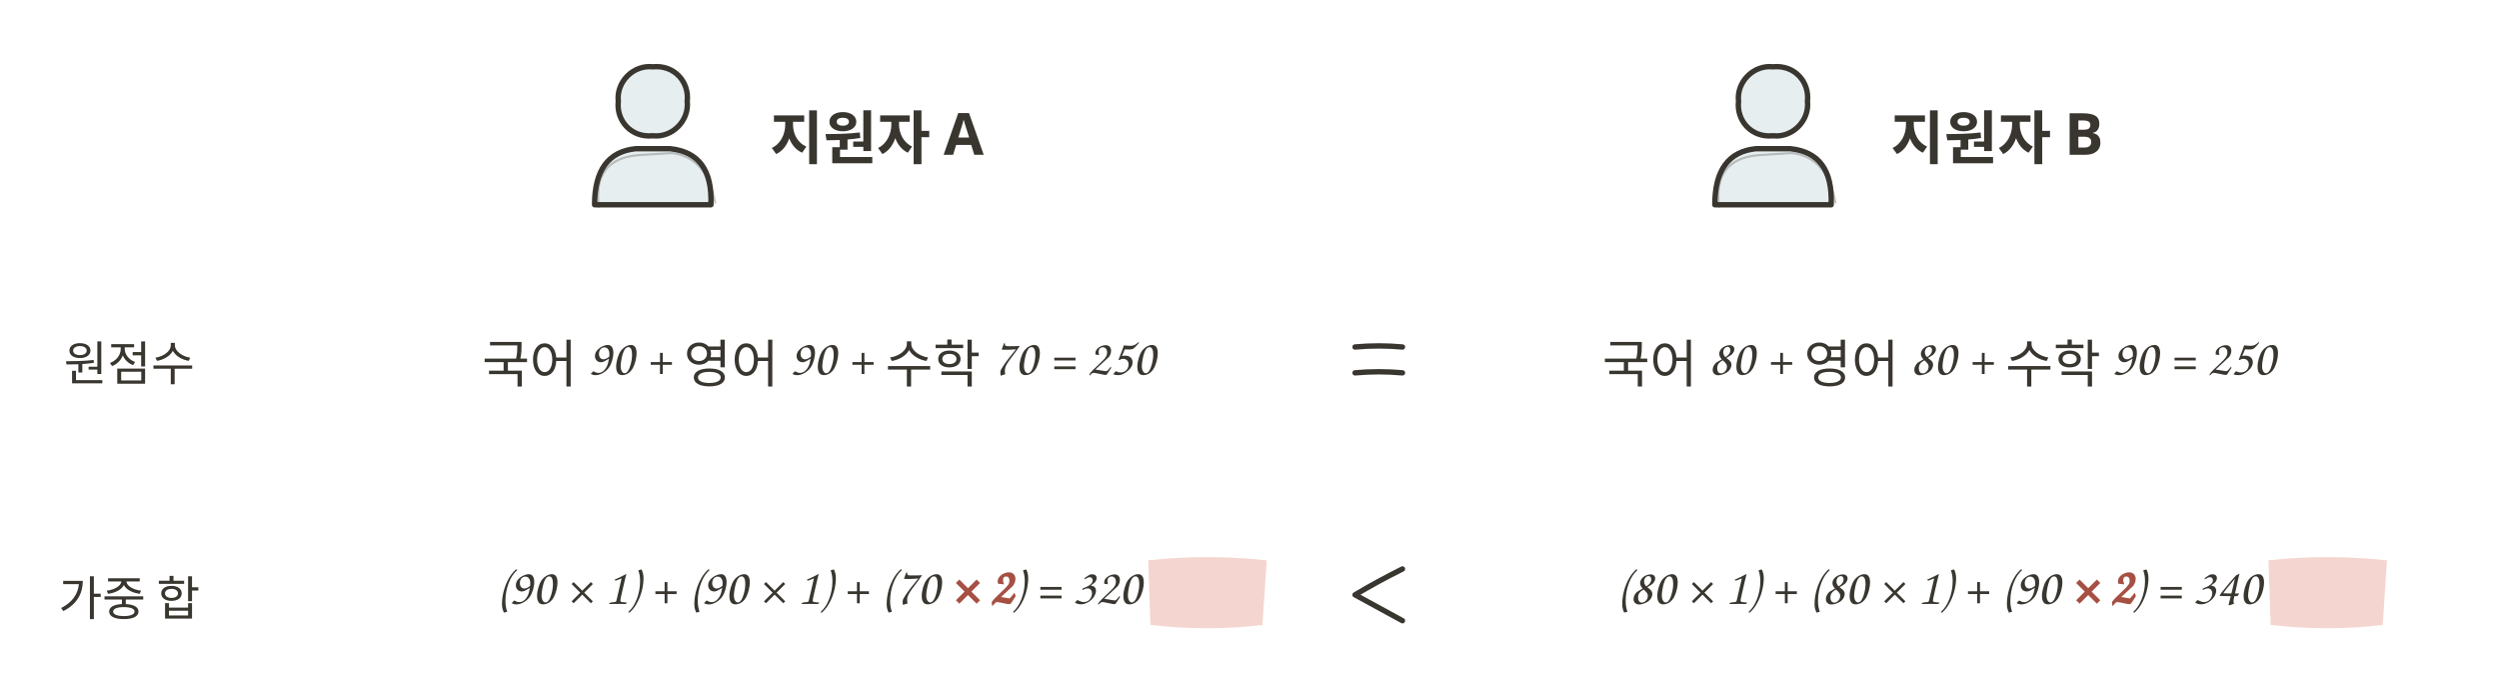
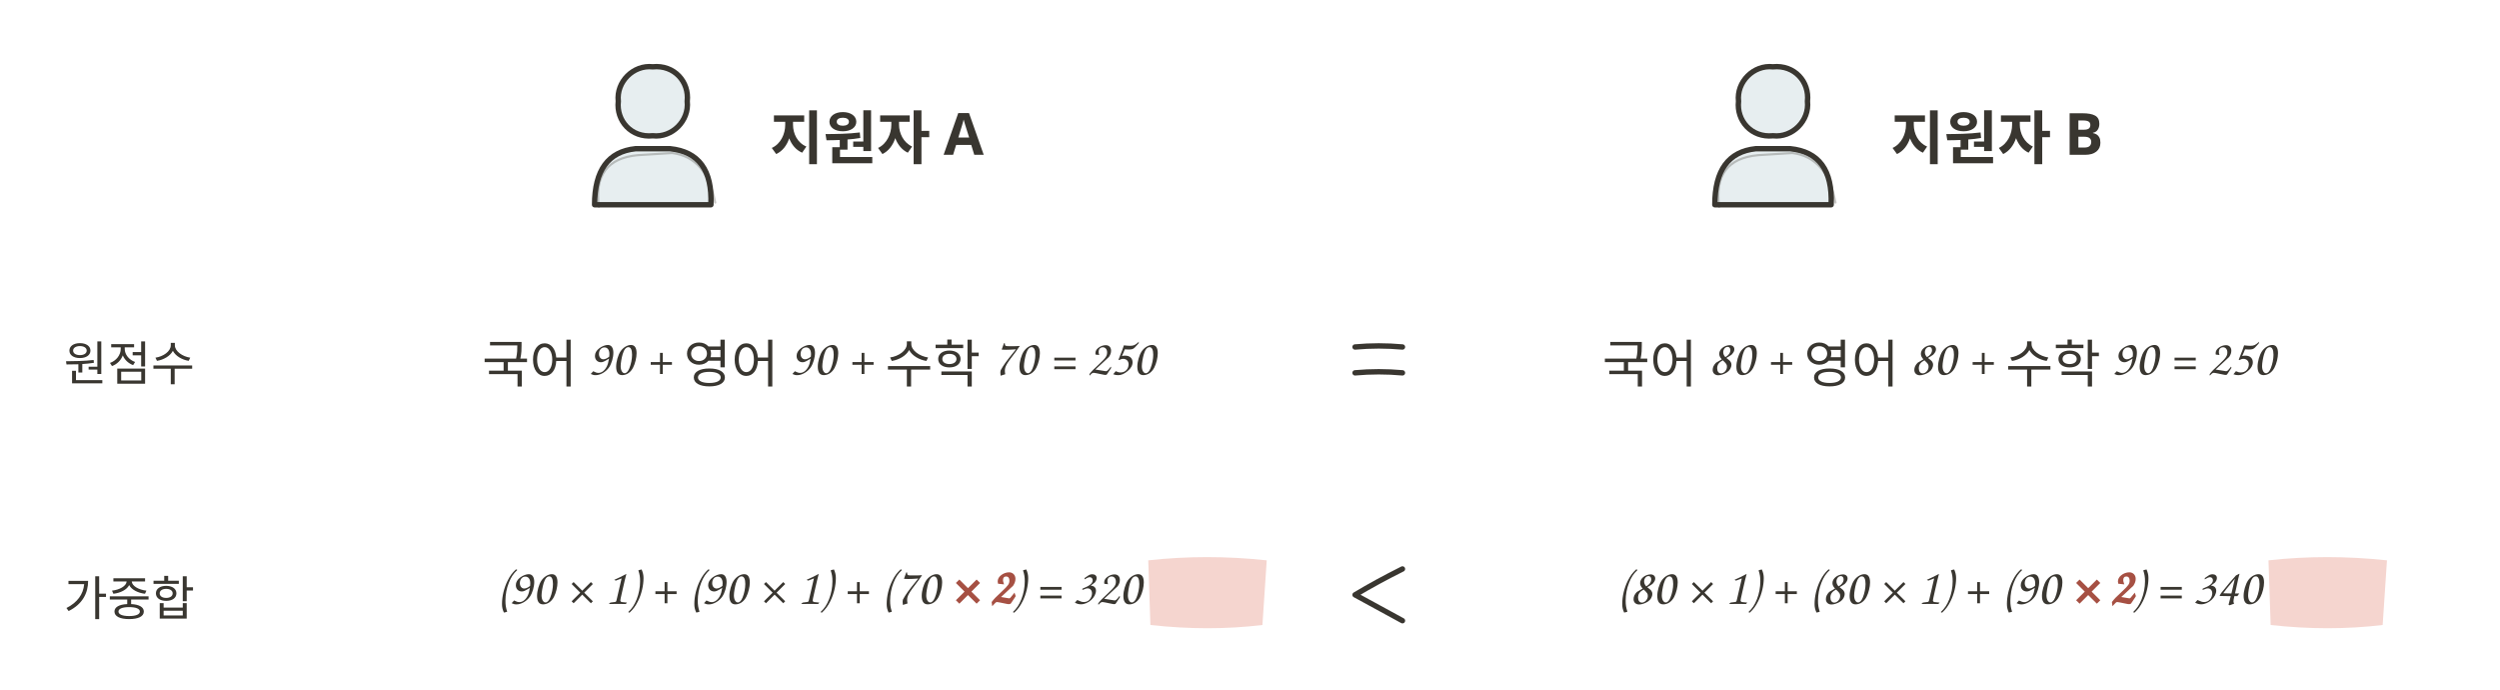
<svg xmlns="http://www.w3.org/2000/svg" width="1160" height="320" viewBox="-120 0 1160 320" role="img" aria-labelledby="title desc">
  <style>
    text { fill: #393630; text-anchor: middle; dominant-baseline: central; }
    .word { font-family: 'Apple SD Gothic Neo', 'Noto Sans KR', 'Malgun Gothic', sans-serif; font-size: 22px; font-weight: 500; }
    .heading { font-size: 27px; font-weight: 600; }
    .math { font-family: 'Chalkboard SE', 'Segoe Print', 'Apple SD Gothic Neo', 'Noto Sans KR', 'Malgun Gothic', cursive; font-size: 24px; font-weight: 500; }
    .caption { font-size: 18px; fill: #716c64; }
    .ink { fill: none; stroke: #393630; stroke-width: 2.5; stroke-linecap: round; stroke-linejoin: round; }
    .echo { fill: none; stroke: #393630; stroke-width: 1; opacity: .28; stroke-linecap: round; }
  </style>
  <defs>
    <g id="person">
      <path d="M0 -24 C10 -25 17 -17 16 -8 C17 1 9 9 0 8 C-10 9 -17 1 -16 -8 C-17 -17 -9 -25 0 -24 Z" fill="#e7eef0" stroke="#393630" stroke-width="2.5" />
      <path class="ink" d="M-27 40 Q-27 16 -8 14 L8 14 Q28 16 27 40 Z" style="fill: #e7eef0;" />
      <path class="echo" d="M-25 41 Q-28 19 -7 17 L9 16 Q25 18 29 39" />
    </g>
  </defs>
  <text class="word" x="-60" y="167">원점수</text>
-   <text class="word" x="-60" y="276">가중 합</text>
+   <text class="word" x="-60" y="276">가중합</text>
  <use href="#person" transform="translate(183 55)" />
  <use href="#person" transform="translate(703 55)" />
  <text class="word heading" x="287" y="62">지원자 A</text>
  <text class="word heading" x="807" y="62">지원자 B</text>
  <text class="math" x="260" y="167">국어 90 + 영어 90 + 수학 70 = 250</text>
  <text class="math" x="780" y="167">국어 80 + 영어 80 + 수학 90 = 250</text>
  <path class="ink" d="M509 161 Q520 160 531 161 M509 173 Q520 172 531 173" />
  <path d="M413 260 Q440 257 468 260 L466 290 Q441 293 414 290 Z" fill="#f5d5cf" />
  <path d="M933 260 Q960 257 988 260 L986 290 Q961 293 934 290 Z" fill="#f5d5cf" />
  <text class="math" x="260" y="276">(90 × 1) + (90 × 1) + (70 <tspan fill="#a65043" font-weight="700">× 2</tspan>) = 320</text>
  <text class="math" x="780" y="276">(80 × 1) + (80 × 1) + (90 <tspan fill="#a65043" font-weight="700">× 2</tspan>) = 340</text>
  <path class="ink" d="M531 264 Q519 270 509 276 Q520 282 531 288" />
</svg>
